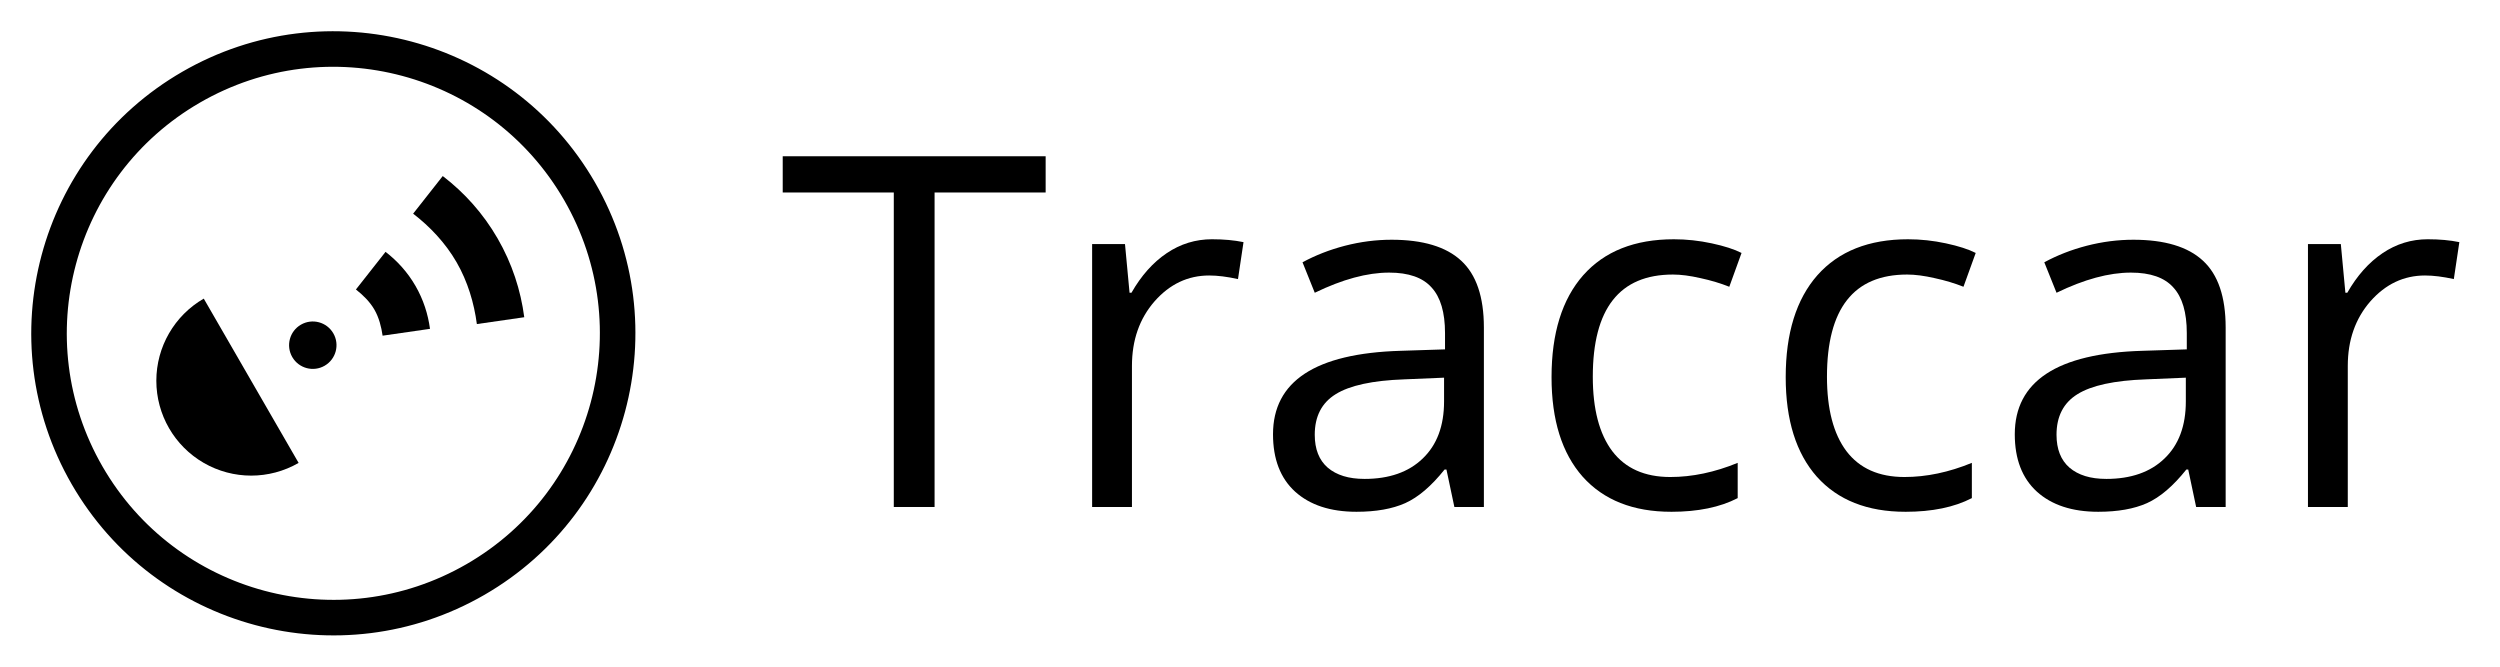
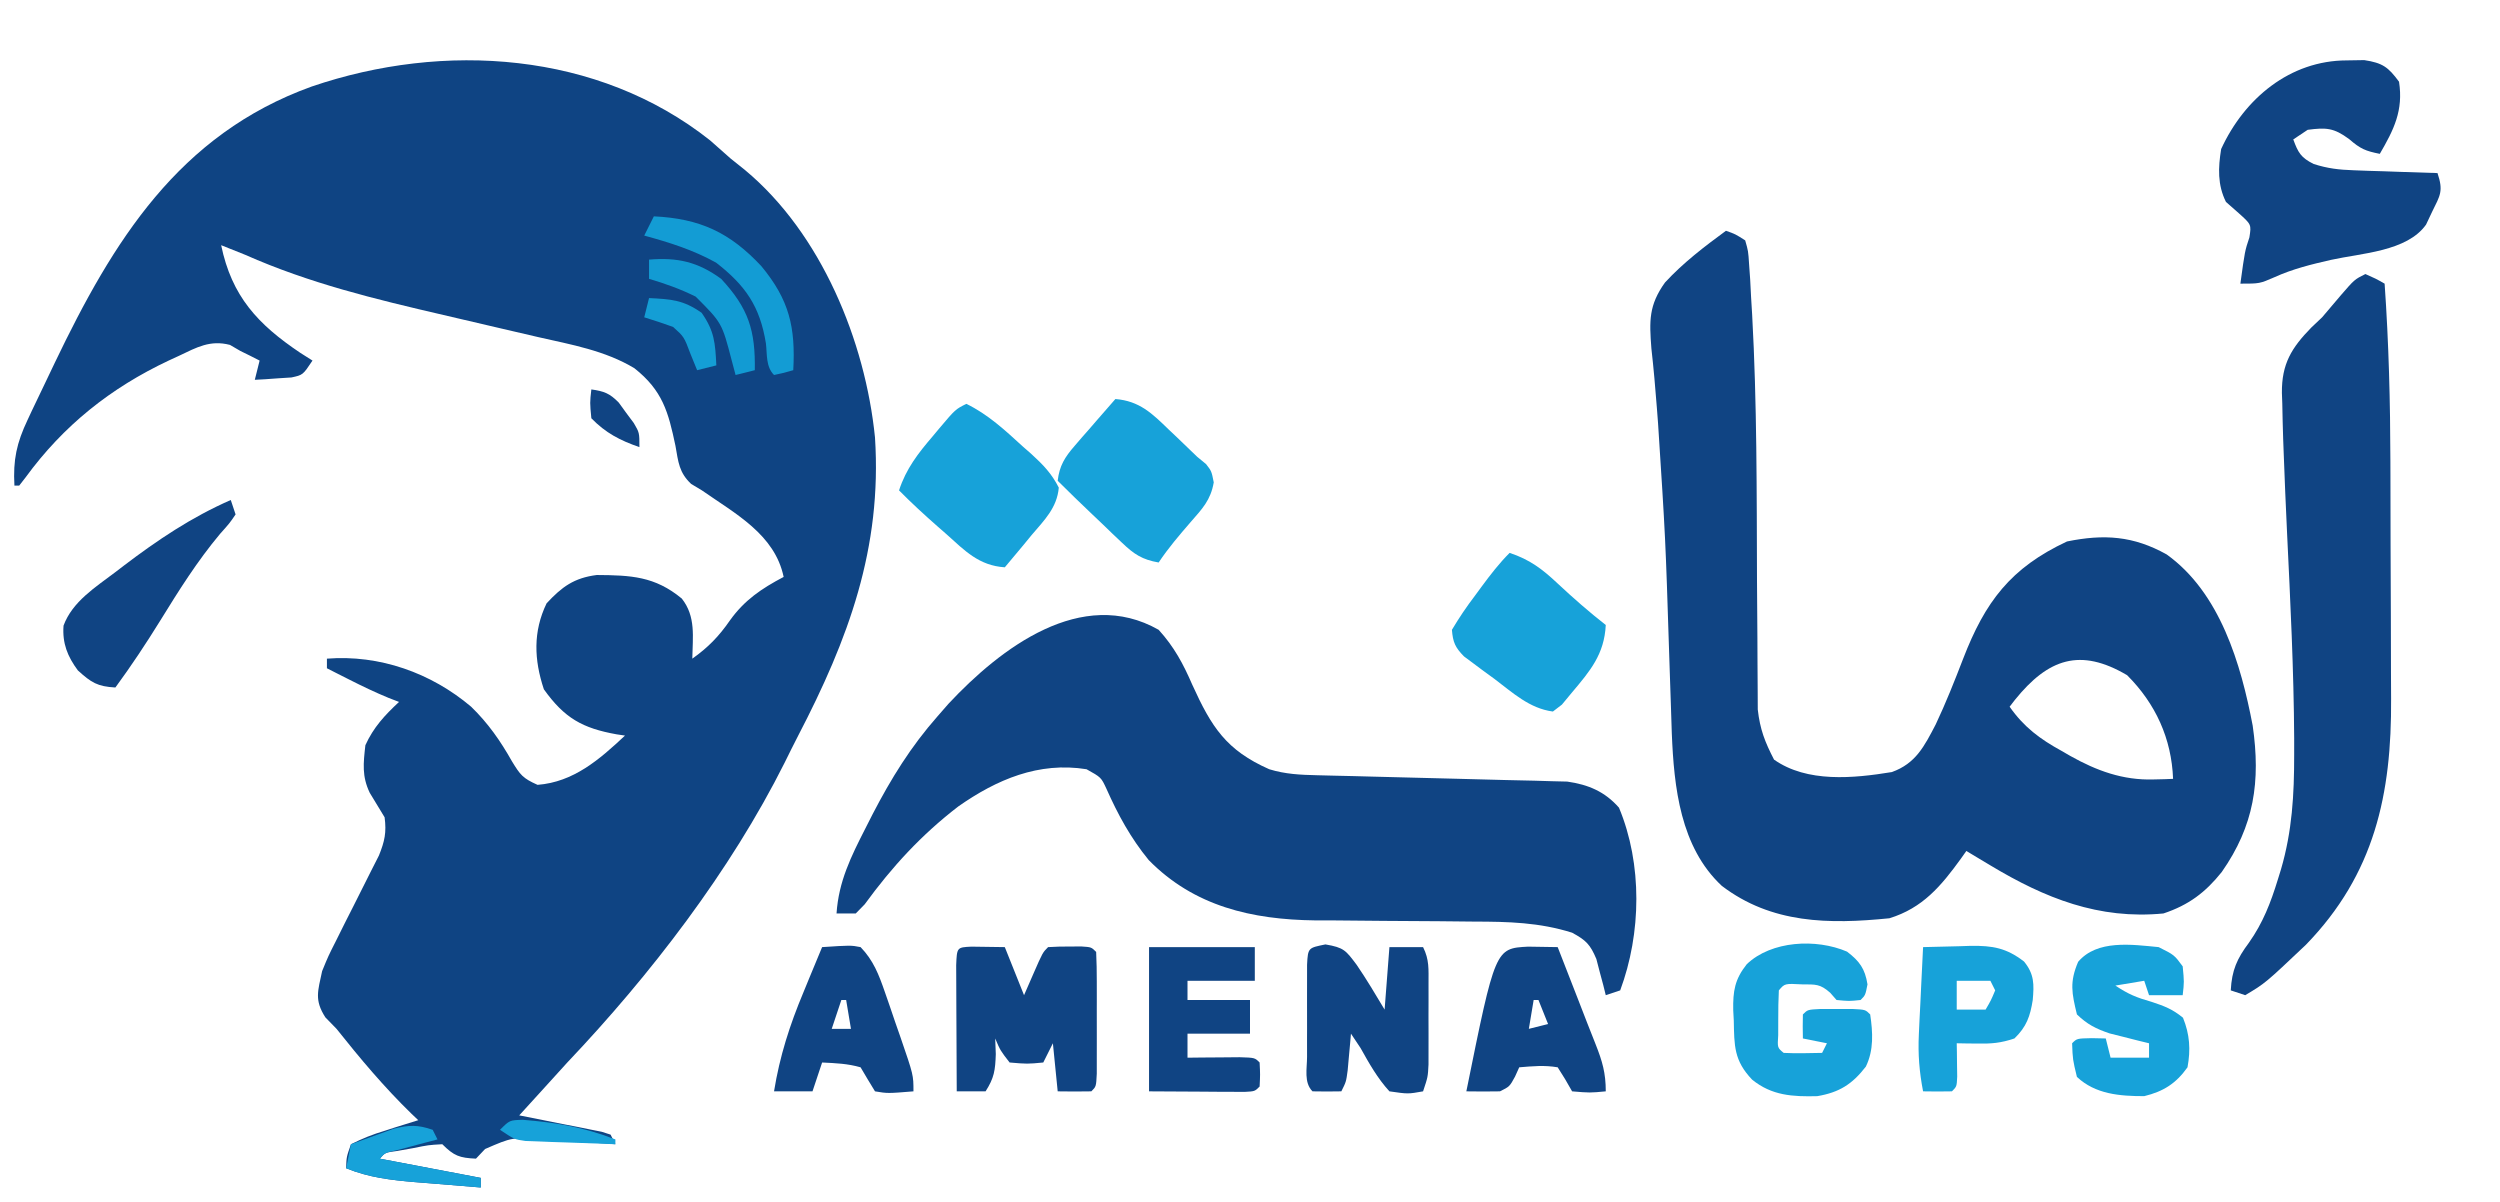
- <svg xmlns="http://www.w3.org/2000/svg" width="240" height="64" viewBox="0 0 240 64">
-   <g id="img">
-     <rect id="rect3778" height="64" width="240" y="0" x="0" fill="none" />
-     <g id="g4194">
-       <g id="g4145" fill="currentColor">
-         <circle id="path2993" stroke-width="1.326" transform="rotate(-30)" cy="43.713" cx="9.436" r="2.276" />
-         <path id="path3004" stroke-width="1.01" d="m37.012 24.177-2.843 3.613c0.663 0.522 1.325 1.158 1.773 1.933 0.448 0.776 0.667 1.667 0.788 2.502l4.55-0.656c-0.193-1.42-0.633-2.804-1.394-4.123s-1.74-2.391-2.874-3.27z" />
-         <path id="path3014" stroke-width="1.01" d="m42.504 16.9-2.843 3.613c1.607 1.236 3.091 2.793 4.168 4.658s1.683 3.929 1.95 5.939l4.55-0.656c-0.34-2.595-1.167-5.151-2.557-7.559-1.39-2.408-3.19-4.402-5.268-5.994z" />
-         <path id="path3036" stroke-width="3.62" d="m28.667 44.439a9.106 9.106 0 0 1 -9.106 0 9.106 9.106 0 0 1 -4.553 -7.886 9.106 9.106 0 0 1 4.553 -7.886l4.553 7.886z" />
-         <path id="path3038-8" stroke-width="1.01" d="m17.502 6.889c-13.868 8.007-18.619 25.74-10.612 39.608 8.006 13.868 25.739 18.619 39.608 10.613 13.868-8.007 18.619-25.74 10.613-39.609-8.007-13.868-25.74-18.62-39.609-10.612zm1.706 2.954c12.237-7.065 27.884-2.872 34.948 9.364 7.065 12.237 2.873 27.884-9.364 34.948-12.237 7.065-27.884 2.873-34.948-9.364-7.065-12.237-2.873-27.884 9.364-34.948z" />
-       </g>
-     </g>
-     <g id="logotext" aria-label="Traccar" fill="currentColor">
-       <path id="path4172" d="m89.719 48.671h-3.915v-30.192h-10.663v-3.478h25.241v3.478h-10.663v30.192z" />
-       <path id="path4174" d="m116.36 22.969q1.681 0 3.017 0.276l-0.53 3.547q-1.566-0.345-2.764-0.345-3.063 0-5.251 2.487-2.165 2.487-2.165 6.195v13.541h-3.823v-25.241h3.155l0.438 4.675h0.184q1.405-2.464 3.385-3.8t4.353-1.336z" />
-       <path id="path4176" d="m139.62 48.671-0.76-3.593h-0.184q-1.888 2.372-3.777 3.224-1.865 0.829-4.675 0.829-3.754 0-5.896-1.935-2.119-1.935-2.119-5.504 0-7.646 12.229-8.014l4.284-0.138v-1.566q0-2.971-1.29-4.376-1.267-1.428-4.076-1.428-3.155 0-7.139 1.935l-1.175-2.925q1.865-1.013 4.076-1.589 2.234-0.576 4.468-0.576 4.514 0 6.679 2.004 2.188 2.004 2.188 6.425v17.226h-2.833zm-8.636-2.695q3.57 0 5.596-1.958 2.05-1.958 2.05-5.481v-2.28l-3.823 0.161q-4.56 0.161-6.587 1.428-2.004 1.244-2.004 3.892 0 2.073 1.244 3.155 1.267 1.082 3.524 1.082z" />
-       <path id="path4178" d="m160.44 49.131q-5.481 0-8.498-3.362-2.994-3.385-2.994-9.557 0-6.333 3.04-9.788 3.063-3.454 8.705-3.454 1.819 0 3.639 0.392t2.856 0.921l-1.175 3.247q-1.267-0.507-2.764-0.829-1.497-0.345-2.648-0.345-7.692 0-7.692 9.811 0 4.652 1.865 7.139 1.888 2.487 5.573 2.487 3.155 0 6.471-1.359v3.385q-2.533 1.313-6.379 1.313z" />
-       <path id="path4180" d="m182.92 49.131q-5.481 0-8.498-3.362-2.994-3.385-2.994-9.557 0-6.333 3.04-9.788 3.063-3.454 8.705-3.454 1.819 0 3.639 0.392t2.856 0.921l-1.175 3.247q-1.267-0.507-2.764-0.829-1.497-0.345-2.648-0.345-7.692 0-7.692 9.811 0 4.652 1.865 7.139 1.888 2.487 5.573 2.487 3.155 0 6.471-1.359v3.385q-2.533 1.313-6.379 1.313z" />
-       <path id="path4182" d="m210.83 48.671-0.76-3.593h-0.184q-1.888 2.372-3.777 3.224-1.865 0.829-4.675 0.829-3.754 0-5.896-1.935-2.119-1.935-2.119-5.504 0-7.646 12.229-8.014l4.284-0.138v-1.566q0-2.971-1.29-4.376-1.267-1.428-4.076-1.428-3.155 0-7.139 1.935l-1.175-2.925q1.865-1.013 4.076-1.589 2.234-0.576 4.468-0.576 4.514 0 6.679 2.004 2.188 2.004 2.188 6.425v17.226h-2.833zm-8.636-2.695q3.57 0 5.596-1.958 2.05-1.958 2.05-5.481v-2.28l-3.823 0.161q-4.56 0.161-6.587 1.428-2.004 1.244-2.004 3.892 0 2.073 1.244 3.155 1.267 1.082 3.523 1.082z" />
-       <path id="path4184" d="m233.08 22.969q1.681 0 3.017 0.276l-0.53 3.547q-1.566-0.345-2.764-0.345-3.063 0-5.251 2.487-2.165 2.487-2.165 6.195v13.541h-3.823v-25.241h3.155l0.438 4.675h0.184q1.405-2.464 3.385-3.8t4.353-1.336z" />
-     </g>
-   </g>
+ <svg xmlns="http://www.w3.org/2000/svg" version="1.0" width="520pt" height="250pt" viewBox="0 0 520 250" preserveAspectRatio="xMidYMid meet">
+   <path d="M0 0 C1.449 1.258 2.886 2.529 4.312 3.812 C5.78 4.986 5.78 4.986 7.277 6.184 C23.149 19.391 32.294 41.776 34.312 61.812 C35.797 84.836 28.776 103.751 18.318 123.861 C17.363 125.715 16.436 127.581 15.516 129.453 C4.251 151.952 -12.408 173.603 -29.688 191.812 C-31.55 193.847 -33.399 195.893 -35.25 197.938 C-36.729 199.563 -38.208 201.188 -39.688 202.812 C-39.117 202.923 -38.547 203.034 -37.959 203.148 C-35.388 203.652 -32.819 204.17 -30.25 204.688 C-29.352 204.862 -28.454 205.036 -27.529 205.215 C-26.675 205.389 -25.821 205.563 -24.941 205.742 C-24.151 205.899 -23.36 206.056 -22.545 206.218 C-21.626 206.512 -21.626 206.512 -20.688 206.812 C-20.358 207.472 -20.027 208.132 -19.688 208.812 C-20.388 208.761 -21.089 208.71 -21.811 208.657 C-24.998 208.437 -28.186 208.249 -31.375 208.062 C-32.478 207.981 -33.581 207.9 -34.717 207.816 C-41.095 207.334 -41.095 207.334 -46.789 209.805 C-47.416 210.467 -48.042 211.13 -48.688 211.812 C-52.111 211.653 -53.251 211.249 -55.688 208.812 C-58.569 208.976 -58.569 208.976 -61.75 209.625 C-63.376 209.913 -63.376 209.913 -65.035 210.207 C-67.597 210.544 -67.597 210.544 -68.688 211.812 C-61.758 213.132 -54.828 214.452 -47.688 215.812 C-47.688 216.472 -47.688 217.132 -47.688 217.812 C-51.23 217.533 -54.771 217.237 -58.312 216.938 C-59.312 216.859 -60.311 216.78 -61.34 216.699 C-66.399 216.264 -70.934 215.743 -75.688 213.812 C-75.629 211.488 -75.629 211.488 -74.688 208.812 C-72.248 207.591 -70.201 206.768 -67.625 206 C-66.962 205.784 -66.299 205.568 -65.615 205.346 C-63.979 204.816 -62.334 204.312 -60.688 203.812 C-61.161 203.363 -61.634 202.913 -62.121 202.449 C-67.791 196.934 -72.768 190.999 -77.688 184.812 C-78.84 183.627 -78.84 183.627 -80.016 182.418 C-82.336 178.803 -81.561 176.957 -80.688 172.812 C-79.381 169.619 -79.381 169.619 -77.746 166.398 C-77.163 165.225 -76.579 164.052 -75.979 162.844 C-75.362 161.624 -74.744 160.406 -74.125 159.188 C-72.904 156.784 -71.697 154.375 -70.496 151.961 C-69.689 150.37 -69.689 150.37 -68.865 148.748 C-67.669 145.767 -67.278 143.977 -67.688 140.812 C-68.716 139.108 -69.746 137.405 -70.785 135.707 C-72.428 132.259 -72.114 129.593 -71.688 125.812 C-70 122.099 -67.658 119.578 -64.688 116.812 C-65.403 116.537 -66.118 116.261 -66.855 115.977 C-69.645 114.83 -72.31 113.55 -75 112.188 C-76.325 111.518 -76.325 111.518 -77.676 110.836 C-78.34 110.498 -79.004 110.16 -79.688 109.812 C-79.688 109.153 -79.688 108.493 -79.688 107.812 C-68.755 106.955 -58.035 110.752 -49.688 117.812 C-46.151 121.252 -43.604 124.904 -41.188 129.188 C-39.475 131.982 -38.973 132.686 -35.875 134.062 C-28.378 133.475 -22.996 128.789 -17.688 123.812 C-18.558 123.683 -18.558 123.683 -19.445 123.551 C-26.55 122.273 -30.278 120.186 -34.562 114.188 C-36.61 108.044 -36.835 102.192 -34 96.312 C-30.817 92.872 -28.281 91.016 -23.566 90.414 C-16.492 90.464 -11.501 90.657 -5.875 95.312 C-2.913 99.053 -3.614 103.314 -3.688 107.812 C-0.407 105.497 1.867 103.147 4.125 99.875 C7.179 95.609 10.715 93.239 15.312 90.812 C13.46 81.964 5.244 77.657 -1.688 72.812 C-2.429 72.368 -3.17 71.923 -3.934 71.465 C-6.449 69.095 -6.593 66.927 -7.188 63.562 C-8.672 56.495 -9.873 52.036 -15.738 47.402 C-21.83 43.727 -28.871 42.49 -35.734 40.932 C-38.223 40.367 -40.707 39.784 -43.19 39.196 C-47.281 38.23 -51.374 37.276 -55.469 36.327 C-69.67 33.032 -83.331 29.733 -96.688 23.812 C-98.351 23.139 -100.017 22.47 -101.688 21.812 C-99.489 32.437 -94.074 38.263 -85.25 44.188 C-84.404 44.724 -83.559 45.26 -82.688 45.812 C-84.688 48.812 -84.688 48.812 -87.07 49.324 C-87.975 49.382 -88.88 49.44 -89.812 49.5 C-90.723 49.566 -91.633 49.631 -92.57 49.699 C-93.618 49.755 -93.618 49.755 -94.688 49.812 C-94.192 47.833 -94.192 47.833 -93.688 45.812 C-95.011 45.126 -96.347 44.465 -97.688 43.812 C-98.757 43.19 -98.757 43.19 -99.848 42.555 C-103.962 41.479 -106.767 43.06 -110.438 44.812 C-111.506 45.305 -111.506 45.305 -112.596 45.807 C-124.668 51.495 -134.485 59.312 -142.375 70.125 C-142.808 70.682 -143.241 71.239 -143.688 71.812 C-144.018 71.812 -144.347 71.812 -144.688 71.812 C-144.986 66.449 -144.232 62.97 -141.941 58.129 C-141.655 57.516 -141.369 56.903 -141.074 56.271 C-140.147 54.299 -139.2 52.337 -138.25 50.375 C-137.602 49.017 -136.955 47.659 -136.308 46.302 C-124.188 21.008 -110.54 -1.208 -82.86 -11.187 C-55.384 -20.563 -23.365 -18.503 0 0 Z " fill="#0F4483" transform="translate(147.6875,29.1875)" />
+   <path d="M0 0 C1.949 0.688 1.949 0.688 4 2 C4.631 4.197 4.631 4.197 4.813 6.991 C4.888 8.052 4.963 9.114 5.041 10.207 C5.101 11.38 5.161 12.553 5.223 13.762 C5.298 14.996 5.373 16.23 5.45 17.502 C6.464 35.918 6.388 54.382 6.456 72.821 C6.472 76.886 6.502 80.952 6.541 85.017 C6.553 86.543 6.559 88.07 6.559 89.596 C6.559 91.714 6.577 93.831 6.599 95.948 C6.604 97.145 6.61 98.342 6.615 99.575 C7.078 103.693 8.096 106.324 10 110 C16.877 114.845 26.529 113.896 34.504 112.59 C39.479 110.808 41.251 107.235 43.625 102.688 C45.732 98.229 47.543 93.663 49.315 89.063 C53.897 77.18 59.192 70.123 70.938 64.625 C78.629 63.055 84.741 63.449 91.68 67.332 C102.785 75.315 107.115 90.099 109.559 102.934 C111.23 114.545 109.88 123.722 103.125 133.375 C99.721 137.641 96.232 140.256 91 142 C77.538 143.303 66.363 138.829 55 132 C54.072 131.444 53.144 130.889 52.188 130.316 C51.466 129.882 50.744 129.448 50 129 C49.625 129.531 49.25 130.062 48.863 130.609 C44.731 136.314 40.928 140.86 34 143 C21.412 144.271 9.47 144.138 -0.875 136.25 C-9.497 128.196 -10.809 115.75 -11.265 104.563 C-11.335 102.494 -11.402 100.425 -11.465 98.355 C-11.542 96.058 -11.62 93.761 -11.698 91.463 C-11.737 90.273 -11.776 89.083 -11.816 87.857 C-12.58 63.939 -12.58 63.939 -14.125 40.062 C-14.203 39.035 -14.281 38.008 -14.362 36.95 C-14.68 32.778 -15.042 28.623 -15.512 24.465 C-15.944 18.767 -16.08 15.507 -12.684 10.766 C-8.896 6.655 -4.496 3.297 0 0 Z M60.102 97.574 C59.738 98.045 59.375 98.515 59 99 C61.995 103.259 65.312 105.718 69.812 108.188 C70.699 108.701 70.699 108.701 71.604 109.225 C77.086 112.303 82.561 114.321 88.938 114.125 C89.71 114.107 90.482 114.089 91.277 114.07 C92.13 114.036 92.13 114.036 93 114 C92.685 105.639 89.382 98.382 83.438 92.438 C73.686 86.686 67.04 88.982 60.102 97.574 Z " fill="#104483" transform="translate(359,48)" />
+   <path d="M0 0 C3.208 3.526 5.111 7.08 7 11.438 C10.992 20.224 14.057 25.048 23 29 C26.339 30.032 29.473 30.169 32.958 30.25 C34.16 30.28 35.362 30.31 36.6 30.341 C37.895 30.37 39.189 30.4 40.523 30.43 C41.871 30.465 43.219 30.501 44.566 30.538 C50.279 30.695 55.992 30.845 61.705 30.974 C65.205 31.054 68.704 31.148 72.203 31.25 C74.176 31.304 76.149 31.342 78.122 31.381 C79.33 31.417 80.538 31.454 81.783 31.492 C82.841 31.518 83.899 31.543 84.99 31.57 C89.361 32.194 92.82 33.651 95.75 37 C100.646 48.751 100.406 63.142 96 75 C95.01 75.33 94.02 75.66 93 76 C92.83 75.313 92.66 74.626 92.484 73.918 C92.242 73.017 92 72.116 91.75 71.188 C91.518 70.294 91.286 69.401 91.047 68.48 C89.764 65.44 88.896 64.576 86 63 C79.162 60.848 72.744 60.705 65.609 60.691 C63.184 60.666 60.758 60.641 58.332 60.615 C54.543 60.587 50.754 60.563 46.964 60.544 C43.283 60.522 39.603 60.482 35.922 60.441 C34.248 60.441 34.248 60.441 32.54 60.441 C19.415 60.278 7.391 57.531 -2.066 47.895 C-5.81 43.326 -8.466 38.452 -10.859 33.066 C-11.963 30.692 -11.963 30.692 -15 29 C-24.95 27.404 -33.678 31.13 -41.688 36.75 C-49.382 42.674 -55.429 49.257 -61.141 57.094 C-61.754 57.723 -62.368 58.352 -63 59 C-64.32 59 -65.64 59 -67 59 C-66.559 52.344 -64.006 47.203 -61 41.312 C-60.504 40.334 -60.008 39.356 -59.496 38.349 C-55.647 30.924 -51.549 24.298 -46 18 C-45.245 17.135 -44.489 16.27 -43.711 15.379 C-32.88 3.789 -15.992 -9.094 0 0 Z " fill="#104483" transform="translate(241,131)" />
+   <path d="M0 0 C2.125 0.938 2.125 0.938 4 2 C4.868 14.359 5.177 26.663 5.203 39.051 C5.207 40.428 5.207 40.428 5.212 41.833 C5.227 46.678 5.236 51.522 5.24 56.366 C5.246 61.33 5.27 66.293 5.298 71.256 C5.317 75.116 5.322 78.976 5.324 82.836 C5.327 84.665 5.335 86.495 5.348 88.324 C5.482 108.184 1.912 124.792 -12.367 139.508 C-20.837 147.525 -20.837 147.525 -25 150 C-25.99 149.67 -26.98 149.34 -28 149 C-27.785 144.816 -26.695 142.392 -24.25 139.125 C-21.28 134.917 -19.687 130.75 -18.188 125.875 C-17.981 125.206 -17.774 124.537 -17.562 123.848 C-15.22 115.867 -14.807 108.25 -14.812 100 C-14.812 98.872 -14.811 97.743 -14.811 96.58 C-14.892 82.351 -15.603 68.139 -16.288 53.928 C-16.558 48.286 -16.795 42.644 -17 37 C-17.033 36.123 -17.066 35.247 -17.1 34.343 C-17.184 31.868 -17.24 29.394 -17.285 26.918 C-17.311 26.195 -17.337 25.472 -17.364 24.727 C-17.42 18.674 -15.37 15.356 -11.238 11.121 C-10.5 10.421 -9.761 9.721 -9 9 C-7.696 7.489 -6.404 5.969 -5.125 4.438 C-2.266 1.133 -2.266 1.133 0 0 Z " fill="#104483" transform="translate(492,57)" />
+   <path d="M0 0 C1.798 -0.029 1.798 -0.029 3.633 -0.059 C7.442 0.524 8.615 1.368 10.875 4.438 C11.796 10.424 9.802 14.406 6.875 19.438 C3.927 18.847 2.86 18.425 0.5 16.375 C-2.686 14.023 -4.249 13.932 -8.125 14.438 C-9.115 15.098 -10.105 15.758 -11.125 16.438 C-10.124 19.168 -9.54 20.232 -6.888 21.544 C-4.004 22.477 -1.629 22.75 1.395 22.852 C2.416 22.89 3.438 22.929 4.49 22.969 C6.073 23.015 6.073 23.015 7.688 23.062 C8.762 23.101 9.836 23.14 10.943 23.18 C13.587 23.274 16.231 23.359 18.875 23.438 C20.126 27.191 19.457 28.031 17.75 31.5 C17.127 32.817 17.127 32.817 16.492 34.16 C12.521 39.753 3.06 40.085 -3.289 41.494 C-7.365 42.429 -11.223 43.364 -15.039 45.098 C-18.125 46.438 -18.125 46.438 -22.125 46.438 C-21.192 39.638 -21.192 39.638 -20.25 36.812 C-19.831 34.138 -19.831 34.138 -22.5 31.75 C-23.366 30.987 -24.233 30.224 -25.125 29.438 C-26.9 25.887 -26.752 22.306 -26.125 18.438 C-21.285 7.894 -11.784 0.013 0 0 Z " fill="#104483" transform="translate(488.125,12.5625)" />
+   <path d="M0 0 C3.467 0.049 3.467 0.049 6.934 0.098 C8.254 3.398 9.574 6.698 10.934 10.098 C11.573 8.633 12.212 7.169 12.871 5.66 C14.809 1.223 14.809 1.223 15.934 0.098 C17.431 -0 18.933 -0.032 20.434 -0.027 C21.248 -0.03 22.063 -0.033 22.902 -0.035 C24.934 0.098 24.934 0.098 25.934 1.098 C26.034 3.158 26.064 5.222 26.066 7.285 C26.068 9.168 26.068 9.168 26.07 11.09 C26.067 12.075 26.067 12.075 26.064 13.081 C26.059 15.089 26.064 17.097 26.07 19.105 C26.069 20.361 26.068 21.617 26.066 22.91 C26.065 24.072 26.064 25.233 26.063 26.43 C25.934 29.098 25.934 29.098 24.934 30.098 C22.601 30.139 20.267 30.14 17.934 30.098 C17.439 25.148 17.439 25.148 16.934 20.098 C16.274 21.418 15.614 22.738 14.934 24.098 C11.621 24.41 11.621 24.41 7.934 24.098 C5.996 21.598 5.996 21.598 4.934 19.098 C4.975 20.17 5.016 21.243 5.059 22.348 C4.945 25.755 4.721 27.305 2.934 30.098 C0.954 30.098 -1.026 30.098 -3.066 30.098 C-3.091 25.986 -3.109 21.874 -3.121 17.762 C-3.126 16.363 -3.133 14.963 -3.142 13.563 C-3.154 11.555 -3.159 9.547 -3.164 7.539 C-3.169 6.329 -3.175 5.12 -3.18 3.873 C-3.027 0.143 -3.027 0.143 0 0 Z " fill="#104483" transform="translate(202.0664,196.9023)" />
+   <path d="M0 0 C4.518 2.195 8.076 5.515 11.75 8.875 C12.339 9.392 12.928 9.909 13.535 10.441 C15.948 12.644 17.745 14.497 19.23 17.426 C18.854 21.633 16.234 24.176 13.562 27.312 C12.769 28.28 12.769 28.28 11.959 29.268 C10.653 30.856 9.328 32.43 8 34 C2.628 33.653 -0.306 30.558 -4.125 27.125 C-4.745 26.582 -5.365 26.04 -6.004 25.48 C-8.754 23.062 -11.428 20.608 -14 18 C-12.537 13.512 -10.03 10.282 -7 6.75 C-6.549 6.209 -6.098 5.667 -5.633 5.109 C-2.278 1.139 -2.278 1.139 0 0 Z " fill="#17A2D9" transform="translate(201,84)" />
+   <path d="M0 0 C5.006 0.388 7.68 3.025 11.125 6.375 C11.65 6.87 12.174 7.365 12.715 7.875 C14.155 9.238 15.578 10.618 17 12 C17.924 12.762 17.924 12.762 18.867 13.539 C20 15 20 15 20.461 17.336 C19.821 21.033 18.077 22.818 15.625 25.625 C13.251 28.375 11.016 30.975 9 34 C5.595 33.411 3.88 32.283 1.398 29.91 C0.744 29.291 0.089 28.671 -0.586 28.033 C-1.259 27.383 -1.932 26.733 -2.625 26.062 C-3.646 25.093 -3.646 25.093 -4.688 24.104 C-7.15 21.76 -9.596 19.404 -12 17 C-11.648 13.901 -10.513 12.084 -8.496 9.766 C-7.756 8.905 -7.756 8.905 -7.002 8.027 C-6.486 7.441 -5.969 6.854 -5.438 6.25 C-4.917 5.648 -4.397 5.046 -3.861 4.426 C-2.58 2.945 -1.291 1.472 0 0 Z " fill="#17A2D9" transform="translate(232,83)" />
+   <path d="M0 0 C4.196 1.394 6.793 3.358 10 6.375 C13.237 9.399 16.51 12.27 20 15 C19.696 21.084 16.772 24.525 13 29 C12.299 29.846 11.598 30.691 10.875 31.562 C10.256 32.037 9.637 32.511 9 33 C4.11 32.352 0.638 29.068 -3.188 26.188 C-4.293 25.386 -4.293 25.386 -5.42 24.568 C-6.121 24.044 -6.821 23.52 -7.543 22.98 C-8.183 22.505 -8.822 22.03 -9.481 21.54 C-11.313 19.683 -11.798 18.594 -12 16 C-10.483 13.458 -8.97 11.215 -7.188 8.875 C-6.723 8.242 -6.258 7.609 -5.779 6.957 C-3.962 4.501 -2.163 2.163 0 0 Z " fill="#17A2D9" transform="translate(314,115)" />
+   <path d="M0 0 C3.865 0.656 4.233 1.235 6.5 4.25 C8.574 7.284 10.418 10.405 12.312 13.562 C12.643 9.273 12.973 4.982 13.312 0.562 C15.623 0.562 17.933 0.562 20.312 0.562 C21.628 3.194 21.442 5.177 21.445 8.121 C21.447 9.783 21.447 9.783 21.449 11.479 C21.445 12.641 21.441 13.803 21.438 15 C21.443 16.737 21.443 16.737 21.449 18.51 C21.448 19.619 21.447 20.728 21.445 21.871 C21.444 22.89 21.443 23.909 21.442 24.959 C21.312 27.562 21.312 27.562 20.312 30.562 C17.188 31.125 17.188 31.125 13.312 30.562 C10.826 27.835 9.104 24.774 7.312 21.562 C6.652 20.573 5.992 19.582 5.312 18.562 C5.252 19.261 5.191 19.96 5.129 20.68 C5.045 21.59 4.961 22.5 4.875 23.438 C4.794 24.342 4.713 25.247 4.629 26.18 C4.312 28.562 4.312 28.562 3.312 30.562 C1.313 30.605 -0.688 30.603 -2.688 30.562 C-4.518 28.732 -3.818 25.83 -3.82 23.375 C-3.822 22.119 -3.823 20.864 -3.824 19.57 C-3.822 18.913 -3.82 18.256 -3.818 17.579 C-3.813 15.571 -3.818 13.563 -3.824 11.555 C-3.823 10.299 -3.822 9.044 -3.82 7.75 C-3.819 6.008 -3.819 6.008 -3.817 4.23 C-3.642 0.617 -3.531 0.739 0 0 Z " fill="#104483" transform="translate(275.6875,196.4375)" />
+   <path d="M0 0 C2.613 2.004 3.732 3.555 4.25 6.809 C3.812 9.059 3.812 9.059 2.812 10.059 C0.438 10.309 0.438 10.309 -2.188 10.059 C-2.621 9.564 -3.054 9.069 -3.5 8.559 C-5.609 6.684 -6.543 6.828 -9.312 6.809 C-12.965 6.616 -12.965 6.616 -14.188 8.059 C-14.286 10.057 -14.317 12.058 -14.312 14.059 C-14.315 15.152 -14.318 16.245 -14.32 17.371 C-14.493 19.977 -14.493 19.977 -13.188 21.059 C-10.517 21.2 -7.863 21.101 -5.188 21.059 C-4.857 20.399 -4.527 19.739 -4.188 19.059 C-5.838 18.729 -7.487 18.399 -9.188 18.059 C-9.23 16.392 -9.228 14.725 -9.188 13.059 C-8.188 12.059 -8.188 12.059 -5.5 11.926 C-4.407 11.928 -3.314 11.931 -2.188 11.934 C-1.094 11.931 -0.001 11.928 1.125 11.926 C3.812 12.059 3.812 12.059 4.812 13.059 C5.362 16.789 5.586 20.471 3.906 23.918 C1.058 27.606 -1.656 29.289 -6.188 30.059 C-11.317 30.192 -15.665 29.948 -19.75 26.621 C-23.535 22.642 -23.458 19.589 -23.562 14.309 C-23.6 13.605 -23.637 12.901 -23.676 12.176 C-23.742 8.204 -23.366 5.763 -20.852 2.605 C-15.76 -2.262 -6.448 -2.775 0 0 Z " fill="#17A2D9" transform="translate(384.1875,197.9414)" />
+   <path d="M0 0 C3.25 1.625 3.25 1.625 5 4 C5.312 7.25 5.312 7.25 5 10 C2.69 10 0.38 10 -2 10 C-2.33 9.01 -2.66 8.02 -3 7 C-4.98 7.33 -6.96 7.66 -9 8 C-6.29 9.807 -4.555 10.509 -1.5 11.375 C1.184 12.261 2.86 12.886 5.062 14.688 C6.47 18.159 6.682 21.315 6 25 C3.607 28.368 0.996 30.023 -3 31 C-8.091 31 -13.16 30.6 -17 27 C-17.875 23.375 -17.875 23.375 -18 20 C-17 19 -17 19 -13.938 18.938 C-12.483 18.968 -12.483 18.968 -11 19 C-10.67 20.32 -10.34 21.64 -10 23 C-7.36 23 -4.72 23 -2 23 C-2 22.01 -2 21.02 -2 20 C-2.748 19.818 -3.495 19.636 -4.266 19.449 C-5.25 19.198 -6.235 18.946 -7.25 18.688 C-8.225 18.444 -9.199 18.2 -10.203 17.949 C-13.058 16.98 -14.834 16.086 -17 14 C-18.08 9.537 -18.546 7.284 -16.75 3.062 C-12.798 -1.596 -5.607 -0.537 0 0 Z " fill="#17A2D9" transform="translate(449,197)" />
+   <path d="M0 0 C7.26 0 14.52 0 22 0 C22 2.31 22 4.62 22 7 C17.38 7 12.76 7 8 7 C8 8.32 8 9.64 8 11 C12.29 11 16.58 11 21 11 C21 13.31 21 15.62 21 18 C16.71 18 12.42 18 8 18 C8 19.65 8 21.3 8 23 C8.999 22.988 9.998 22.977 11.027 22.965 C12.318 22.956 13.608 22.947 14.938 22.938 C16.225 22.926 17.513 22.914 18.84 22.902 C22 23 22 23 23 24 C23.125 26.5 23.125 26.5 23 29 C22 30 22 30 19.867 30.114 C18.951 30.108 18.034 30.103 17.09 30.098 C16.199 30.095 15.308 30.093 14.39 30.09 C13.251 30.081 12.111 30.072 10.938 30.062 C7.328 30.042 3.719 30.021 0 30 C0 20.1 0 10.2 0 0 Z " fill="#104483" transform="translate(239,197)" />
+   <path d="M0 0 C5.957 -0.391 5.957 -0.391 8 0 C10.658 2.738 11.809 5.748 13.043 9.316 C13.57 10.833 13.57 10.833 14.107 12.381 C14.642 13.956 14.642 13.956 15.188 15.562 C15.556 16.616 15.924 17.67 16.303 18.756 C19 26.597 19 26.597 19 30 C13.62 30.441 13.62 30.441 11 30 C9.981 28.345 8.982 26.677 8 25 C5.279 24.226 2.853 24.14 0 24 C-0.66 25.98 -1.32 27.96 -2 30 C-4.64 30 -7.28 30 -10 30 C-8.822 22.694 -6.731 16.188 -3.875 9.375 C-3.502 8.466 -3.13 7.557 -2.746 6.621 C-1.839 4.411 -0.923 2.204 0 0 Z M4 11 C3.34 12.98 2.68 14.96 2 17 C3.32 17 4.64 17 6 17 C5.67 15.02 5.34 13.04 5 11 C4.67 11 4.34 11 4 11 Z " fill="#104483" transform="translate(171,197)" />
+   <path d="M0 0 C2.051 0.033 4.102 0.065 6.152 0.098 C7.257 2.931 8.361 5.764 9.465 8.598 C9.928 9.785 9.928 9.785 10.4 10.996 C11.019 12.585 11.635 14.175 12.249 15.766 C12.84 17.293 13.441 18.816 14.052 20.336 C15.44 23.853 16.152 26.264 16.152 30.098 C12.84 30.41 12.84 30.41 9.152 30.098 C8.678 29.273 8.204 28.448 7.715 27.598 C7.199 26.773 6.684 25.948 6.152 25.098 C3.364 24.624 1.004 24.864 -1.848 25.098 C-2.136 25.737 -2.425 26.376 -2.723 27.035 C-3.848 29.098 -3.848 29.098 -5.848 30.098 C-8.181 30.138 -10.515 30.141 -12.848 30.098 C-6.832 0.361 -6.832 0.361 0 0 Z M1.152 11.098 C0.822 13.078 0.492 15.058 0.152 17.098 C1.472 16.768 2.792 16.438 4.152 16.098 C3.492 14.448 2.832 12.798 2.152 11.098 C1.822 11.098 1.492 11.098 1.152 11.098 Z " fill="#104483" transform="translate(317.8477,196.9023)" />
+   <path d="M0 0 C0.495 1.485 0.495 1.485 1 3 C-0.23 4.812 -0.23 4.812 -2.188 7 C-6.958 12.686 -10.804 18.825 -14.698 25.135 C-17.64 29.891 -20.695 34.487 -24 39 C-27.728 38.787 -29.001 37.999 -31.812 35.438 C-33.949 32.543 -35.059 29.825 -34.785 26.129 C-32.936 21.115 -28.114 18.124 -24 15 C-23.443 14.574 -22.887 14.147 -22.313 13.708 C-15.248 8.337 -8.167 3.575 0 0 Z " fill="#104483" transform="translate(48,104)" />
+   <path d="M0 0 C2.563 -0.081 5.124 -0.141 7.688 -0.188 C8.409 -0.213 9.13 -0.238 9.873 -0.264 C14.477 -0.327 17.334 0.173 21 3 C23.145 5.633 23.097 7.742 22.812 11 C22.279 14.37 21.523 16.574 19 19 C16.118 19.961 14.301 20.106 11.312 20.062 C10.1 20.049 10.1 20.049 8.863 20.035 C8.248 20.024 7.634 20.012 7 20 C7.012 20.638 7.023 21.276 7.035 21.934 C7.044 22.76 7.053 23.586 7.062 24.438 C7.074 25.261 7.086 26.085 7.098 26.934 C7 29 7 29 6 30 C4 30.041 2 30.043 0 30 C-0.78 25.953 -1.078 22.278 -0.879 18.164 C-0.831 17.101 -0.782 16.037 -0.732 14.941 C-0.676 13.847 -0.62 12.753 -0.562 11.625 C-0.51 10.507 -0.458 9.39 -0.404 8.238 C-0.275 5.492 -0.14 2.746 0 0 Z M7 7 C7 8.98 7 10.96 7 13 C8.98 13 10.96 13 13 13 C14.108 11.117 14.108 11.117 15 9 C14.67 8.34 14.34 7.68 14 7 C11.69 7 9.38 7 7 7 Z " fill="#17A2D9" transform="translate(400,197)" />
+   <path d="M0 0 C9.565 0.455 15.803 3.334 22.375 10.375 C28.184 17.399 29.485 23.077 29 32 C27.062 32.562 27.062 32.562 25 33 C23.284 31.284 23.585 28.781 23.312 26.438 C22.074 18.721 19.048 14.364 12.938 9.625 C8.115 6.957 3.31 5.458 -2 4 C-1.34 2.68 -0.68 1.36 0 0 Z " fill="#139CD4" transform="translate(136,45)" />
+   <path d="M0 0 C5.908 -0.492 10.157 0.461 15 4 C20.719 10.152 22.135 14.755 22 23 C20.68 23.33 19.36 23.66 18 24 C17.732 22.989 17.464 21.979 17.188 20.938 C15.158 13.155 15.158 13.155 9.688 7.688 C6.561 6.138 3.351 4.981 0 4 C0 2.68 0 1.36 0 0 Z " fill="#129BD3" transform="translate(135,54)" />
+   <path d="M0 0 C0.33 0.66 0.66 1.32 1 2 C0.218 2.205 -0.565 2.41 -1.371 2.621 C-2.383 2.891 -3.395 3.16 -4.438 3.438 C-5.447 3.704 -6.456 3.971 -7.496 4.246 C-9.918 4.76 -9.918 4.76 -11 6 C-0.605 7.98 -0.605 7.98 10 10 C10 10.66 10 11.32 10 12 C6.457 11.72 2.916 11.424 -0.625 11.125 C-1.624 11.046 -2.623 10.968 -3.652 10.887 C-8.711 10.451 -13.247 9.931 -18 8 C-17.67 6.35 -17.34 4.7 -17 3 C-15.11 2.298 -13.212 1.614 -11.312 0.938 C-10.257 0.555 -9.201 0.172 -8.113 -0.223 C-4.887 -1.028 -3.123 -1.075 0 0 Z " fill="#17A2D9" transform="translate(90,235)" />
+   <path d="M0 0 C4.627 0.235 7.111 0.376 10.938 3.062 C13.624 6.889 13.765 9.373 14 14 C12.68 14.33 11.36 14.66 10 15 C9.319 13.329 9.319 13.329 8.625 11.625 C7.275 8.038 7.275 8.038 5 6 C3.016 5.286 1.017 4.614 -1 4 C-0.67 2.68 -0.34 1.36 0 0 Z " fill="#149ED5" transform="translate(135,62)" />
+   <path d="M0 0 C6.903 0.557 12.819 1.564 19.277 4.082 C19.277 4.412 19.277 4.742 19.277 5.082 C15.839 4.972 12.402 4.842 8.965 4.707 C7.988 4.676 7.012 4.645 6.006 4.613 C5.068 4.575 4.13 4.536 3.164 4.496 C2.3 4.465 1.436 4.433 0.546 4.401 C-1.723 4.082 -1.723 4.082 -4.723 2.082 C-2.723 0.082 -2.723 0.082 0 0 Z " fill="#17A2D9" transform="translate(108.7227,232.918)" />
+   <path d="M0 0 C2.649 0.38 3.805 0.801 5.703 2.742 C6.214 3.446 6.724 4.15 7.25 4.875 C8.031 5.923 8.031 5.923 8.828 6.992 C10 9 10 9 10 12 C6.006 10.631 2.962 9.047 0 6 C-0.312 2.75 -0.312 2.75 0 0 Z " fill="#104483" transform="translate(123,81)" />
</svg>
